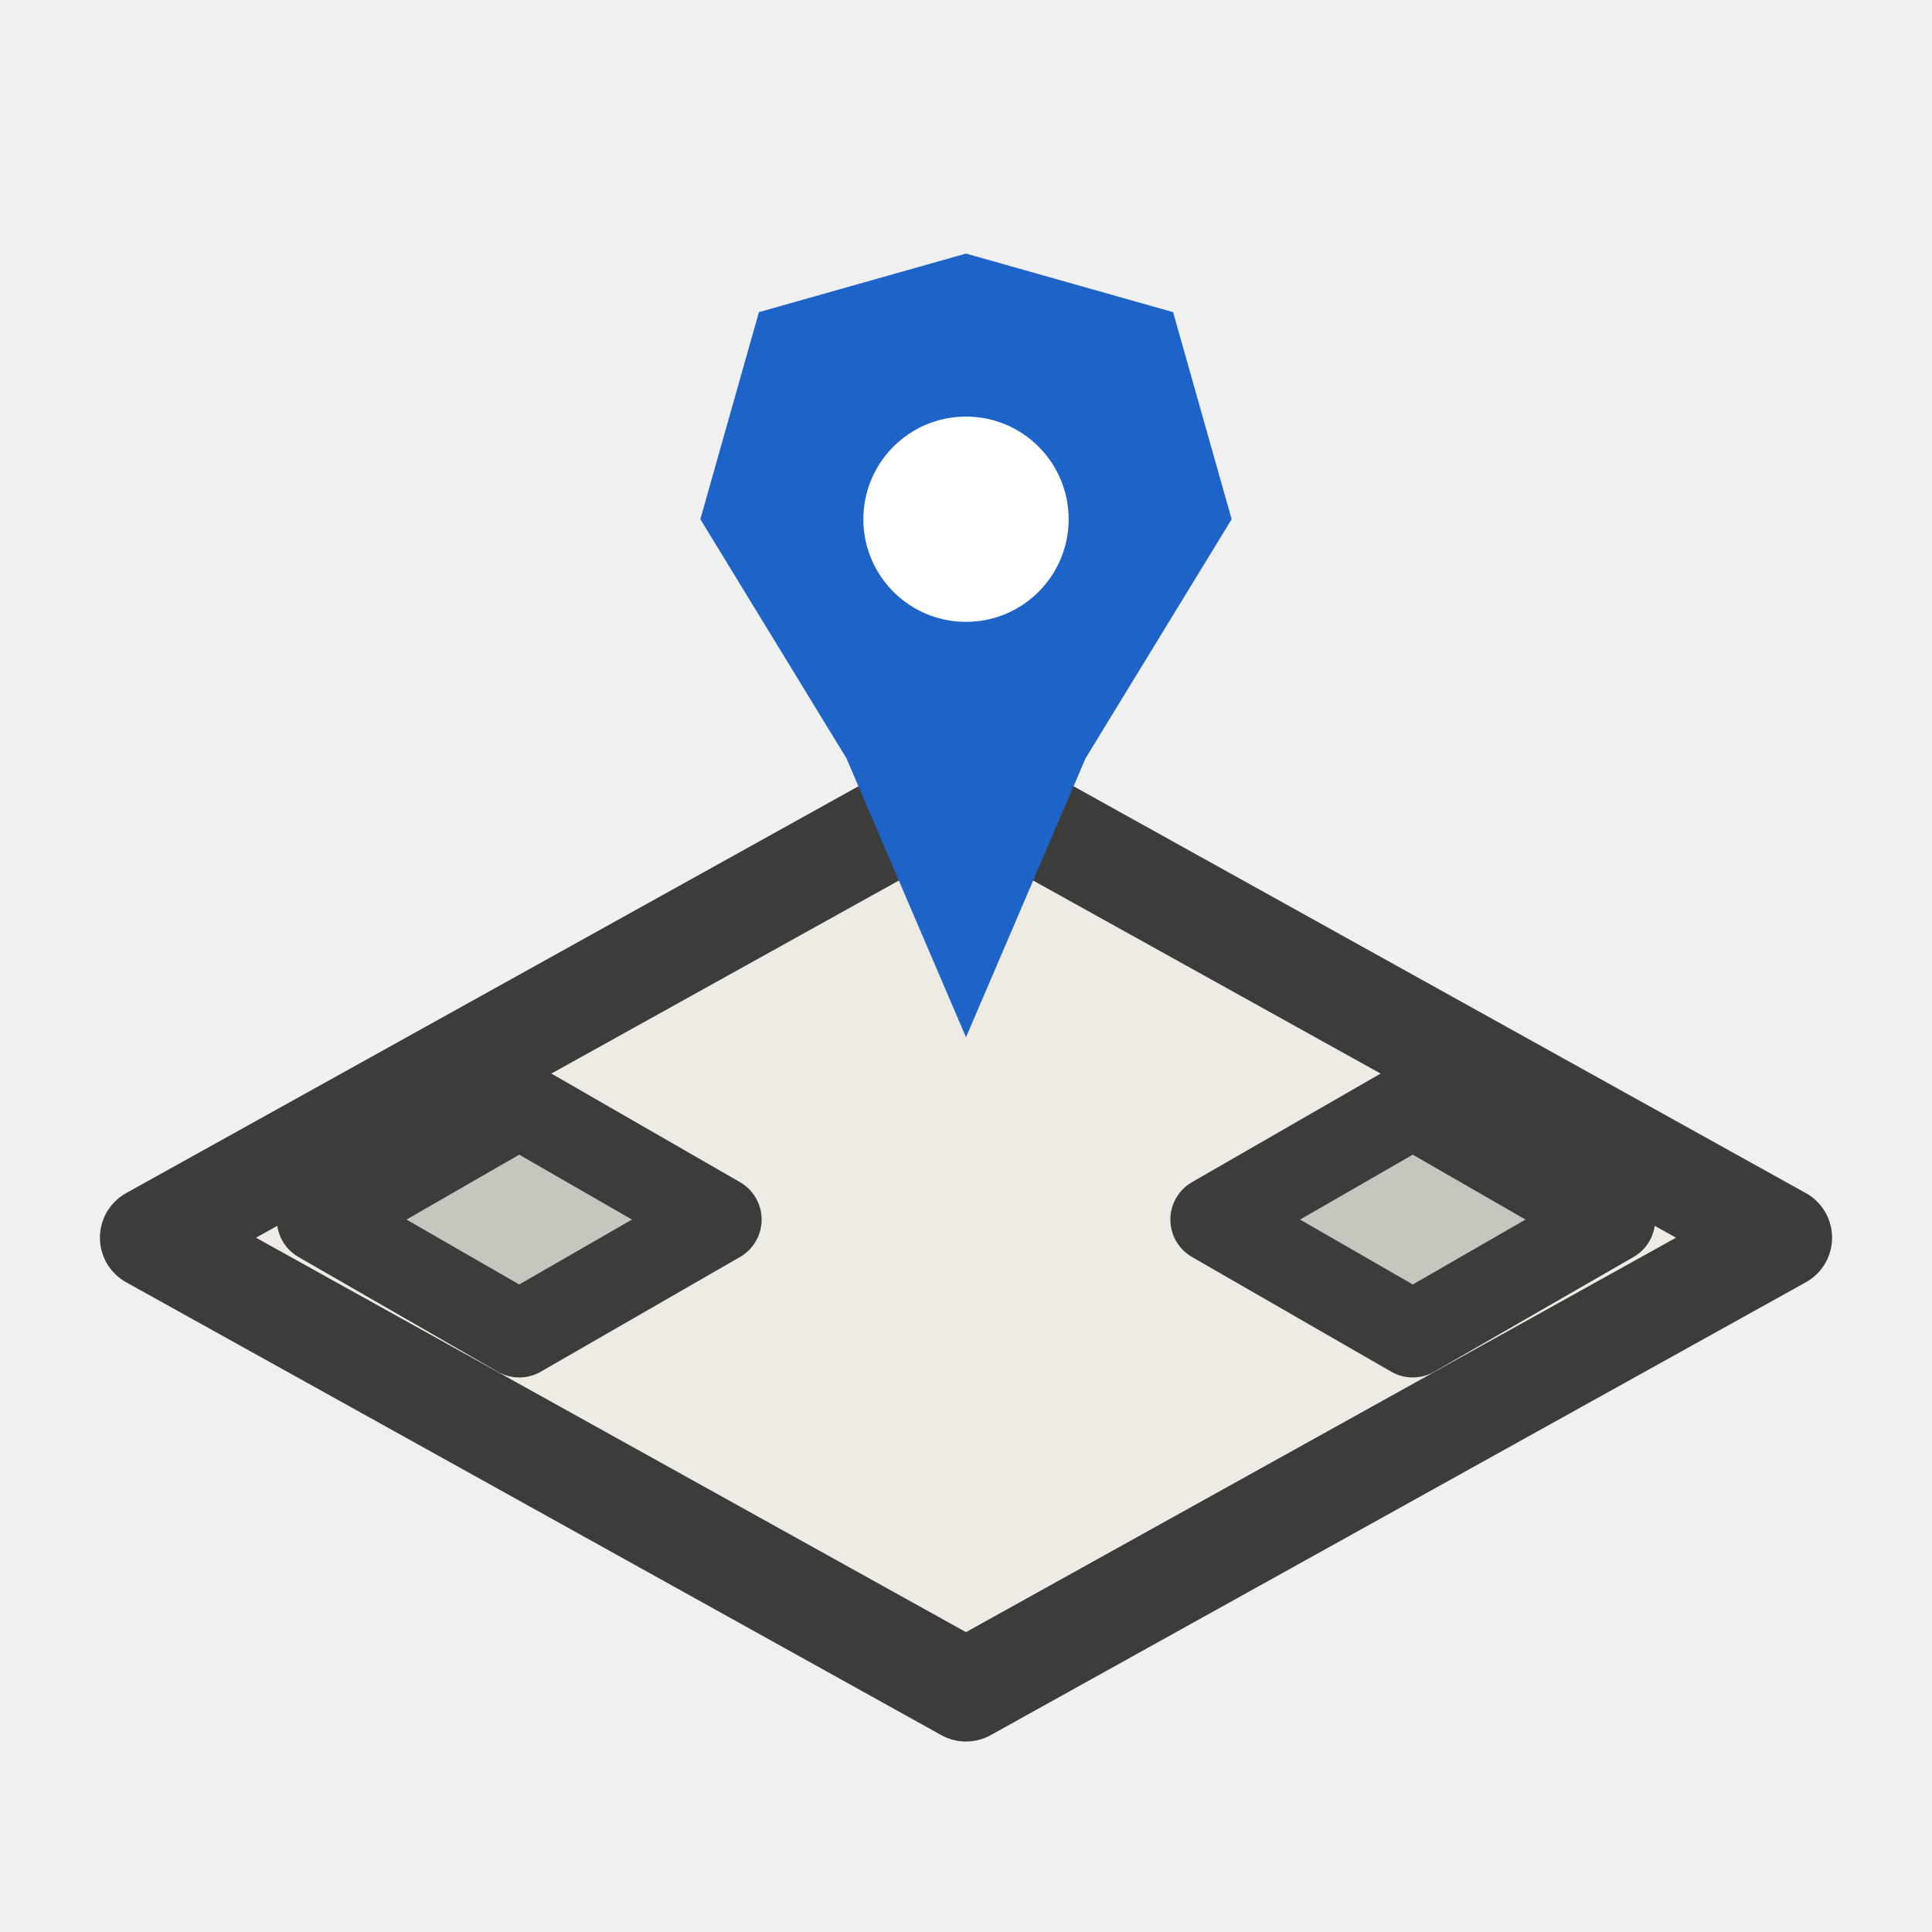
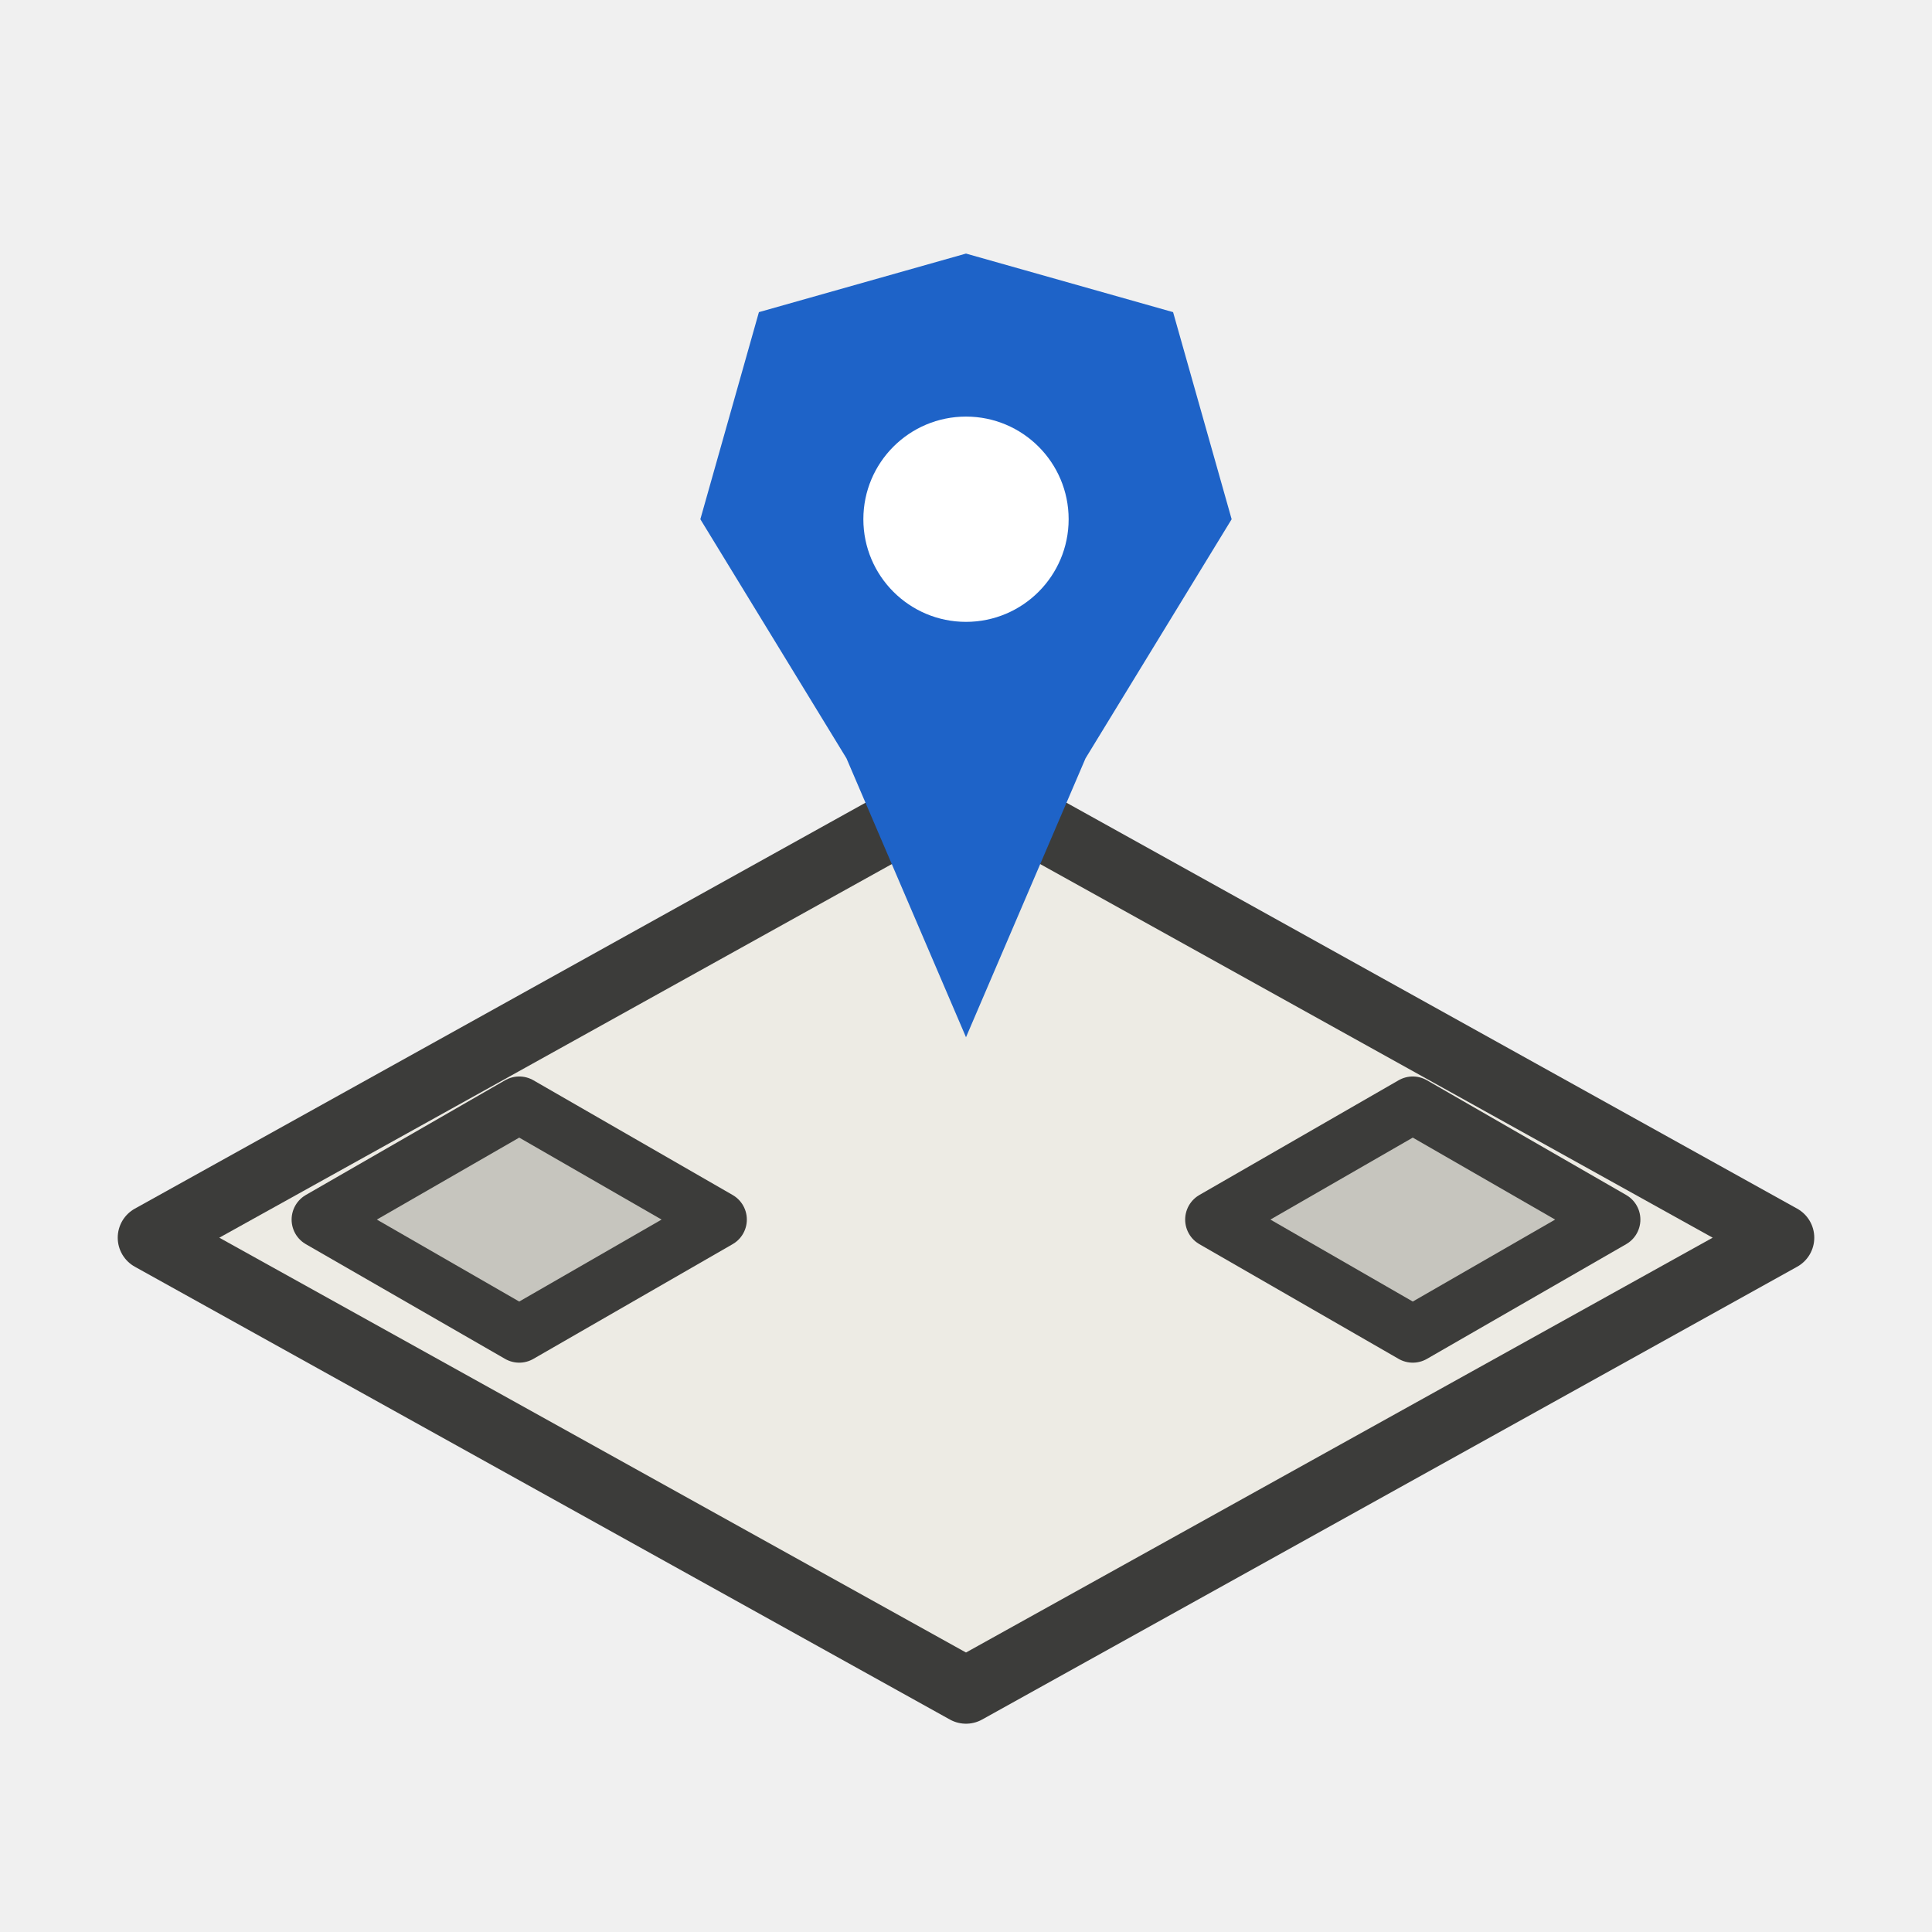
<svg xmlns="http://www.w3.org/2000/svg" version="1.1" width="24" height="24" viewBox="0 0 32 32">
-   <polygon points="2.50,20.50 16.00,13.00 29.50,20.50 16.00,28.00" fill="#EDEBE4" stroke="#3C3C3A" stroke-width="1.69" stroke-linejoin="round" />
-   <polygon points="5.30,20.20 8.60,18.30 11.90,20.20 8.60,22.10" fill="#C6C5BE" stroke="#3C3C3A" stroke-width="1.43" stroke-linejoin="round" />
-   <polygon points="20.10,20.20 23.40,18.30 26.70,20.20 23.40,22.10" fill="#C6C5BE" stroke="#3C3C3A" stroke-width="1.43" stroke-linejoin="round" />
+   <polygon points="2.50,20.50 16.00,13.00 29.50,20.50 16.00,28.00" fill="#EDEBE4" stroke="#3C3C3A" stroke-width="1.10" stroke-linejoin="round" />
+   <polygon points="5.30,20.20 8.60,18.30 11.90,20.20 8.60,22.10" fill="#C6C5BE" stroke="#3C3C3A" stroke-width="0.94" stroke-linejoin="round" />
+   <polygon points="20.10,20.20 23.40,18.30 26.70,20.20 23.40,22.10" fill="#C6C5BE" stroke="#3C3C3A" stroke-width="0.94" stroke-linejoin="round" />
  <polygon points="11.60,8.60 12.57,5.17 16.00,4.20 19.43,5.17 20.40,8.60 17.98,12.56 16.00,17.18 14.02,12.56" fill="#1E63C8" stroke="none" />
  <circle cx="16.00" cy="8.60" r="1.70" fill="#FFFFFF" stroke="none" />
</svg>
